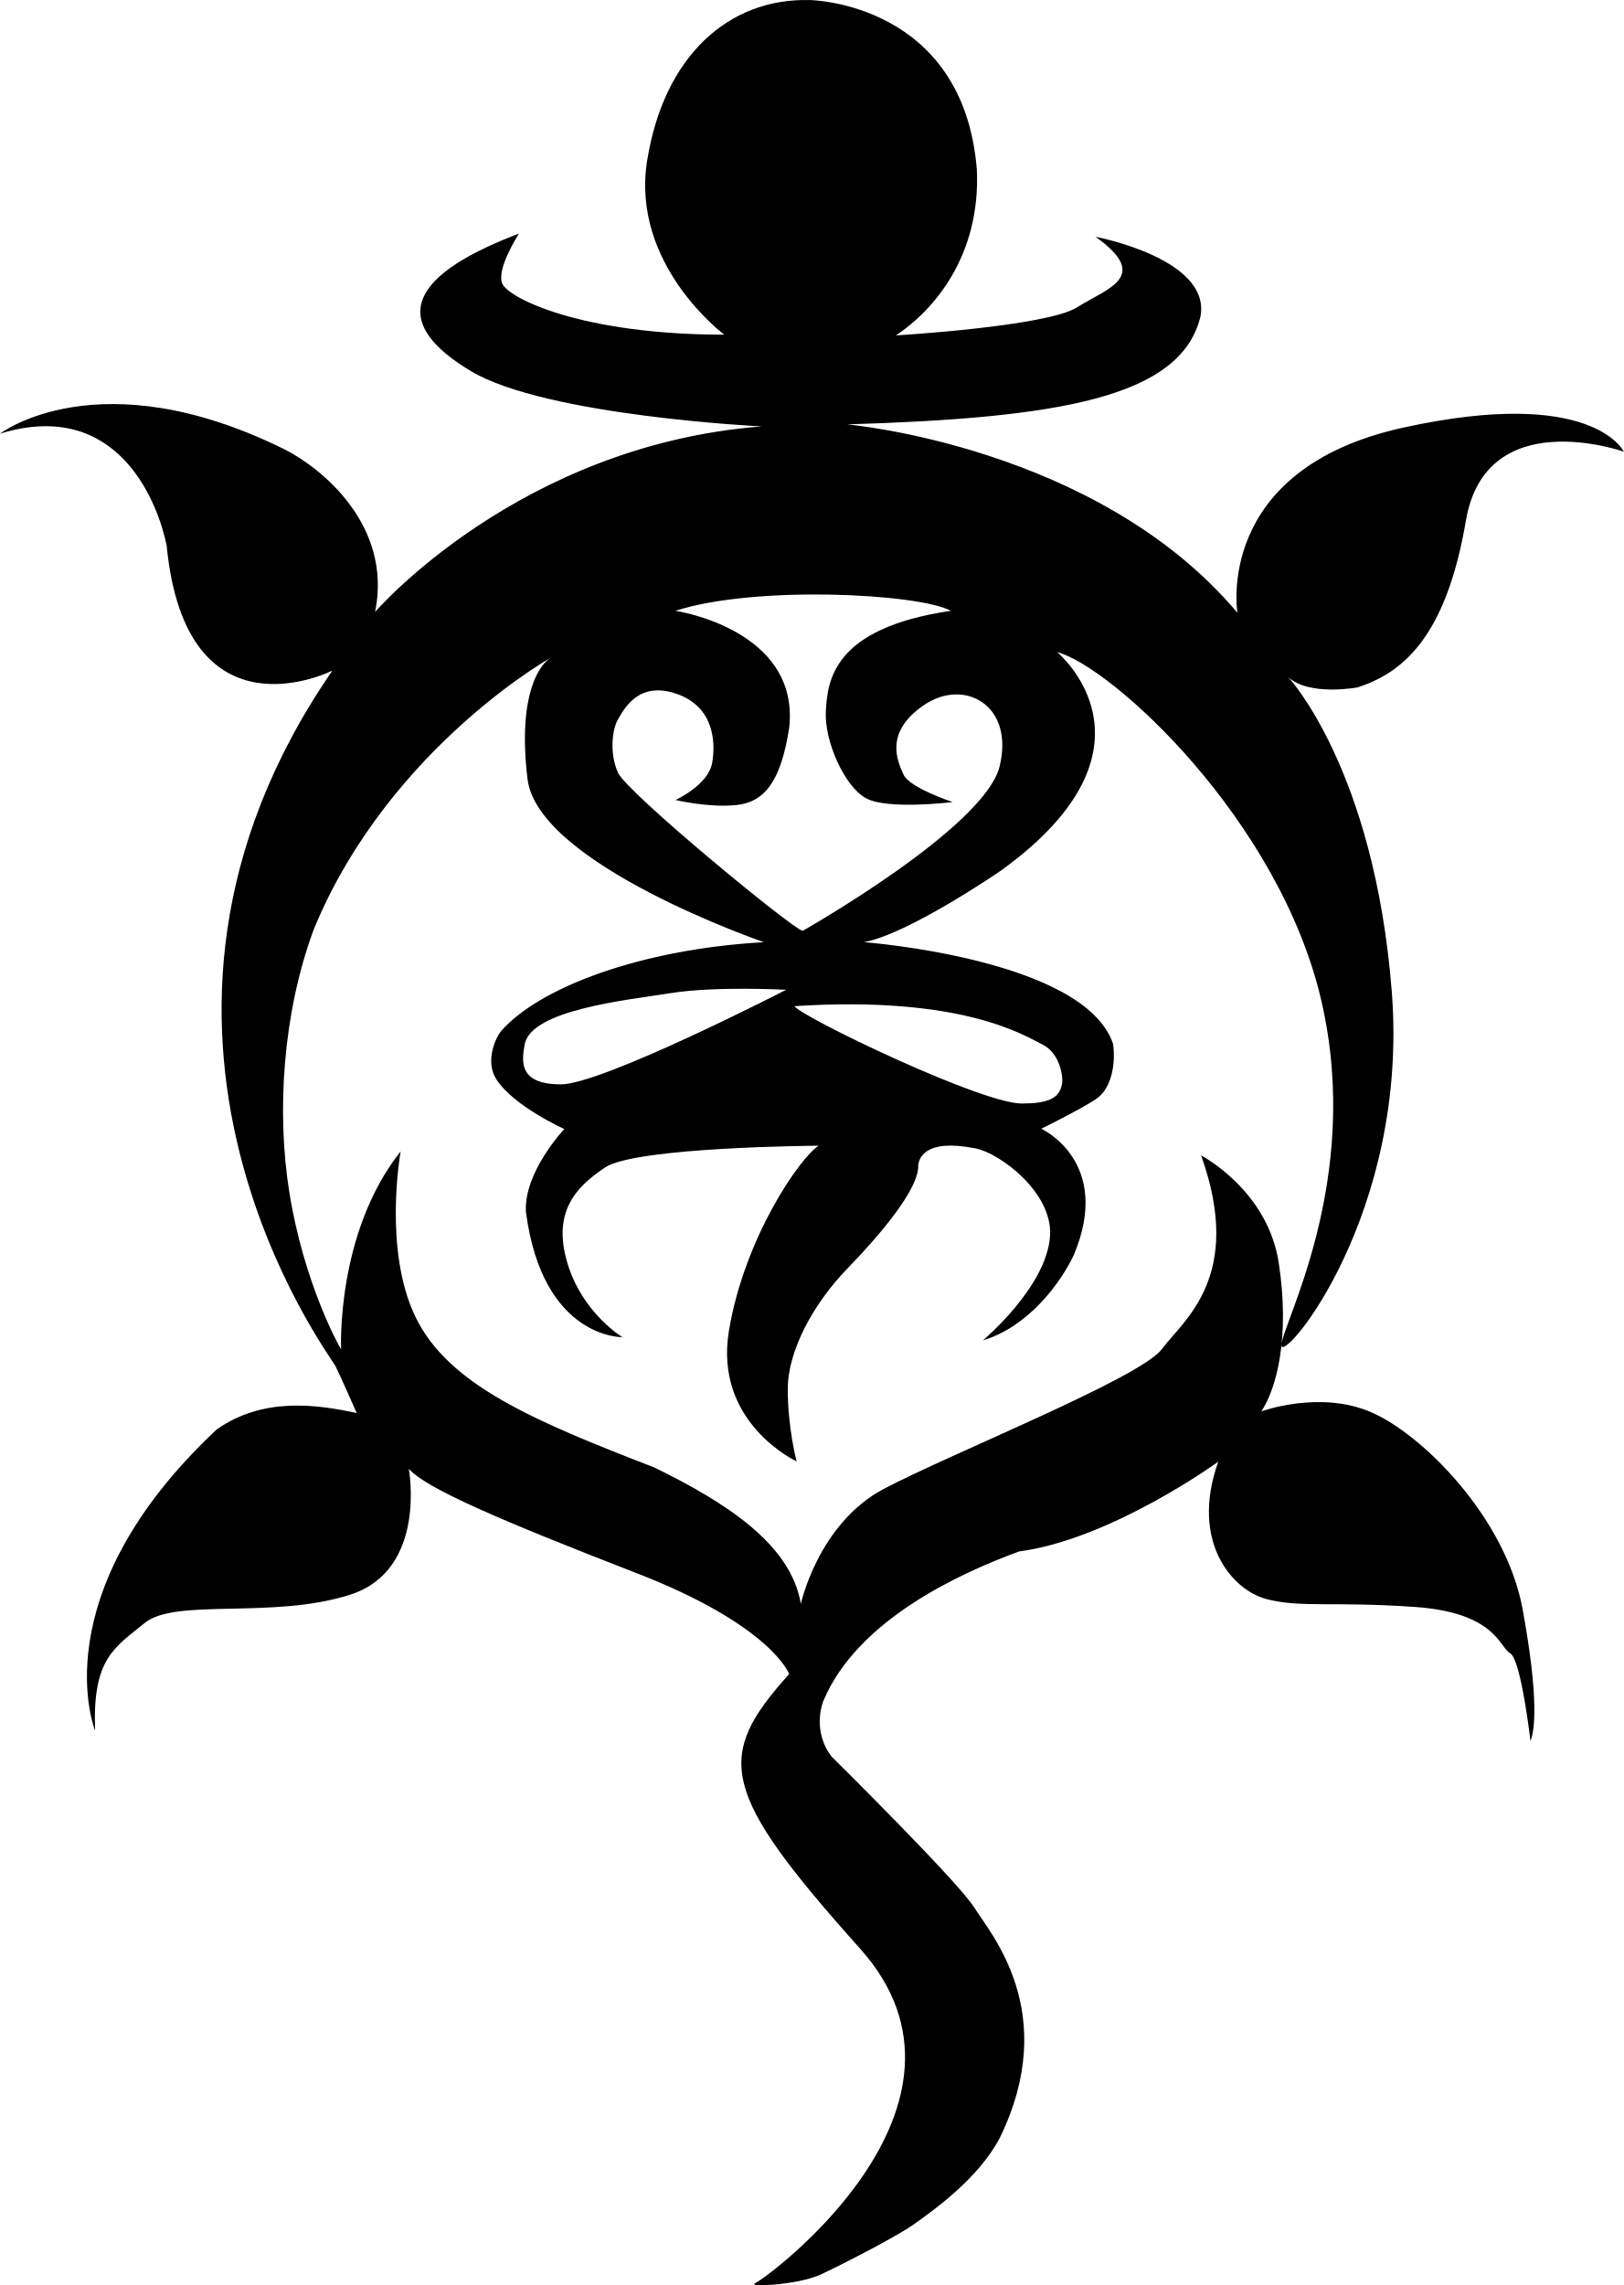
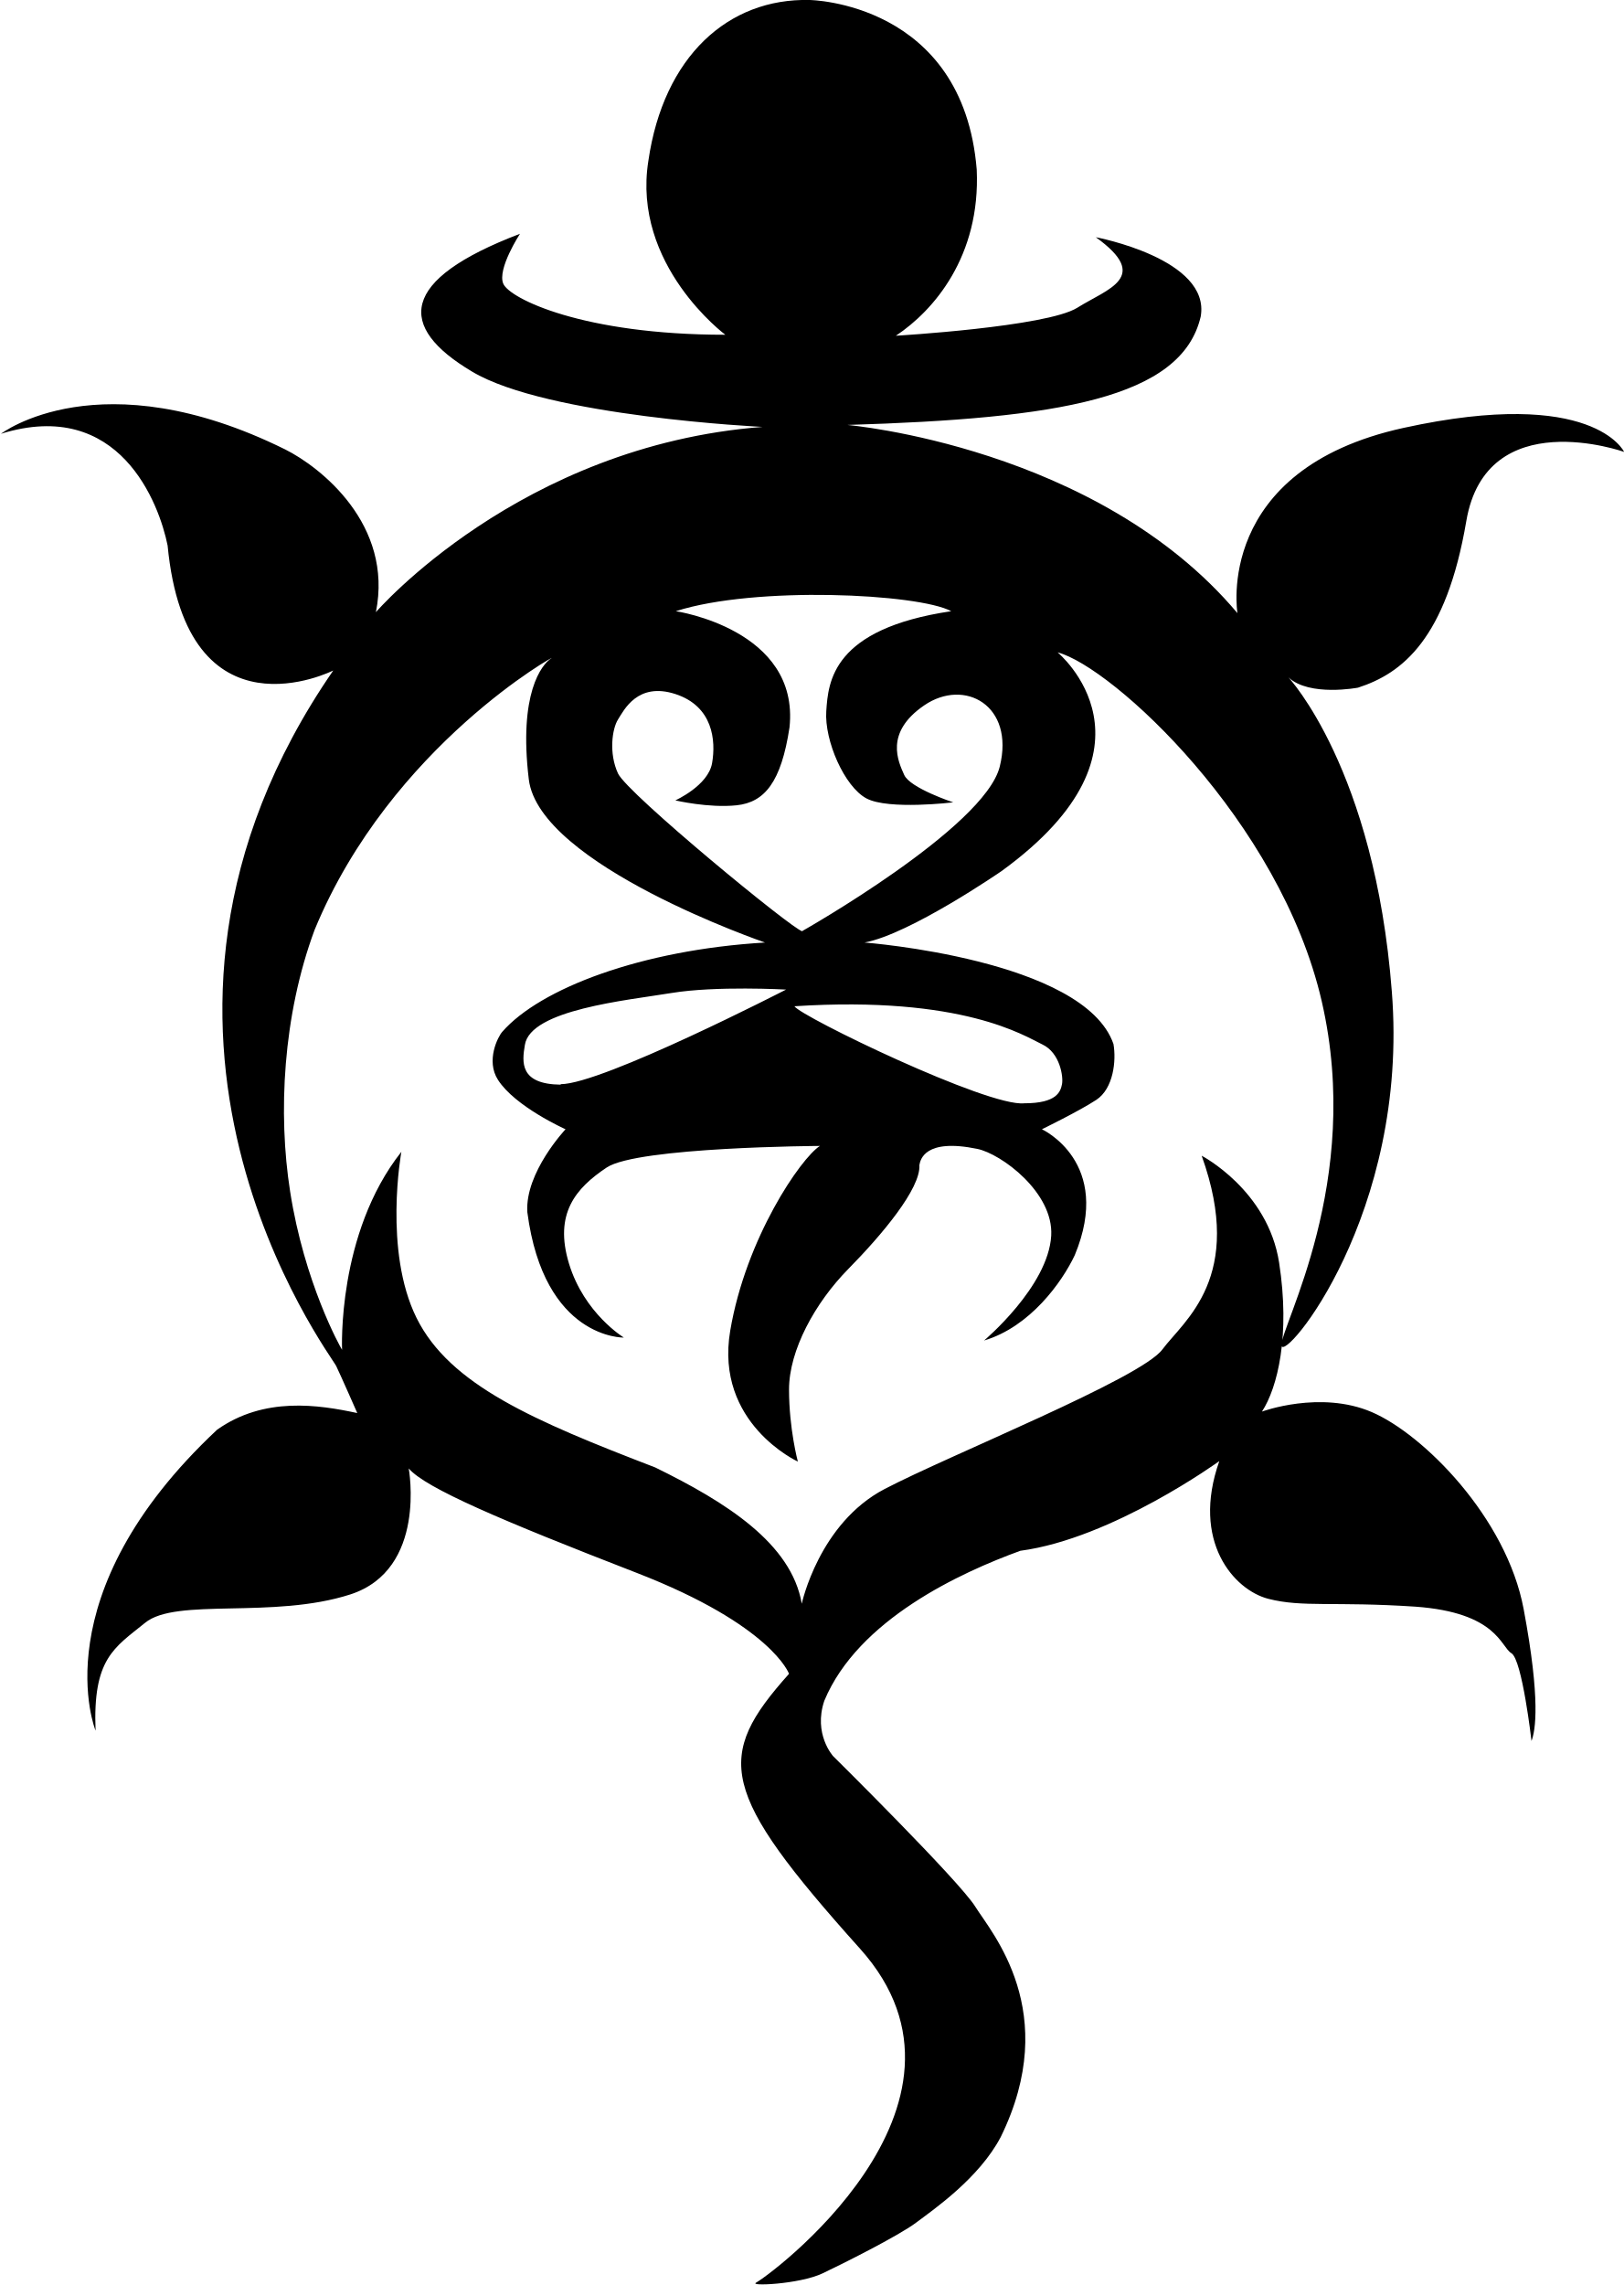
- <svg xmlns="http://www.w3.org/2000/svg" id="Layer_1" data-name="Layer 1" viewBox="0 0 329.18 463.2">
-   <path d="M153.12,462.81c2.1-.8,49.84-35.84,21.28-67.76-28.56-31.92-29.53-38.9-14.41-55.7,0,0-3.51-9.82-30.95-20.46-27.44-10.64-42.8-17.23-46.16-21.15,0,0,3.81,20.48-11.87,25.52-15.68,5.04-35.41,.64-41.65,5.72-6.24,5.08-10.64,7.28-10.08,21.84,0,0-11.2-27.44,24.64-61.04,9.52-6.72,20.55-5.02,28.39-3.34,0,0-3.19-7.3-4.31-9.54s-50.95-68.01-.61-140.96c0,0-29.68,14.99-33.6-25.33-1.68-8.4-9.71-30.09-33.79-22.7,0,0,20.07-15.42,57.67,3.17,7.18,3.59,21.97,15.21,18.38,32.96,0,0,29.15-33.8,78.38-37.6,0,0-43.73-2.11-58.94-11.2-15.21-9.08-14.79-18.59,9.72-27.89,0,0-4.65,7.18-3.38,10.14,1.27,2.96,16.06,10.35,45,10.35,0,0-19.01-14.15-15.63-35.28C134.57,11.42,147.67-.41,164.15,.01c0,0,31.13,.38,33.89,34.34,.81,17.55-8.78,28.6-16.41,33.64,0,0,30.55-1.79,36.73-5.69,6.18-3.9,15.11-6.18,3.74-14.3,0,0,23.4,4.39,21.29,16.09-3.9,16.58-28.93,20.64-71.66,21.94,0,0,50.7,4.39,79.14,38.19,0,0-4.88-29.09,33.64-37.54,38.51-8.45,44.69,4.88,44.69,4.88,0,0-27.95-9.91-32.01,13.98-4.06,23.89-13,30.88-21.94,33.8,0,0-9.86,1.87-14.1-2.11,0,0,17.46,18.61,21.01,63.73,3.55,45.11-22.09,75.51-22.35,71.79-.26-3.73,16.55-33.09,8.1-69.79-8.45-36.7-42.52-67.86-53.59-70.77,0,0,23.3,19.22-11.36,44.27,0,0-18.63,12.83-27.8,14.53,0,0,44.55,3.33,50.47,20.53,.57,3.41,0,9.05-3.5,11.33-3.49,2.27-11.03,5.96-11.03,5.96,0,0,14.55,6.62,6.61,25.57-2.58,5.49-9.05,14.51-18.43,17.32,0,0,13.05-10.91,13.61-21.3,.46-8.71-10.15-16.6-15.02-17.58-10.68-2.16-11.51,2.22-11.72,3.3,.32,4.75-7.7,14.17-14.39,21.07-6.69,6.9-12.05,16.45-12.05,24.43s1.8,14.62,1.8,14.62c0,0-16.87-7.76-13.72-26.54,3.15-18.78,14.32-34.98,18.18-37.45,0,0-36.97,.22-43.27,4.39s-10.69,9.34-7.65,19.46c3.04,10.12,11.14,14.96,11.14,14.96,0,0-16.2,.39-19.57-25.42-.45-8.04,7.78-16.77,7.78-16.77,0,0-10.21-4.59-13.75-10.05-2.49-3.84,.05-8.78,.91-9.77,7.65-8.79,28.11-16.63,53.3-18.06,0,0-45.81-15.74-47.91-33.06s2.57-23.3,4.61-24.52-32.52,17.48-47.96,55.01c-6.42,17.39-7.46,37.31-4.98,53.04,2.91,18.48,10.1,31.46,10.53,32.05,0,0-1.07-23.56,12.07-40.1,0,0-3.63,20.08,3.1,33.73,6.74,13.65,23.84,20.87,48.37,30.35,14.36,7.05,27.64,15.45,29.67,27.64,0,0,3.52-16.26,16.8-23.3s52.03-22.49,56.36-28.32c4.34-5.83,16.8-14.63,7.99-39.29,0,0,13.43,6.97,15.72,21.68,2.29,14.71-.27,25.34-3.52,30.21,0,0,11.79-4.34,22.22,.14,10.43,4.47,27.37,21.41,30.76,39.97s2.41,24.67,1.59,26.7c0,0-1.9-16.54-4.12-17.78-2.22-1.24-2.91-8.27-19.43-9.4-16.52-1.14-22.82,.21-29.84-1.55s-15.69-11.62-9.91-27.88c0,0-21.66,15.71-40.36,18.19-11.98,4.38-32.87,13.88-39.73,30.38-2.29,6.72,1.75,11.25,1.75,11.25,0,0,25.55,25.24,28.85,30.52,3.3,5.29,17.6,21.34,5.19,46.75-4.38,8.33-13.59,14.75-17.24,17.38s-15.08,8.44-18.87,10.21c-4.81,2.32-15.54,2.65-13.44,1.85Zm-39.47-242.99c8.43,.02,45.74-19.18,45.74-19.18,0,0-14.25-.77-23.28,.66s-28.6,3.4-29.76,10.51c-.62,3.46-1.12,7.98,7.3,8Zm49.07-31.12s36.86-20.85,39.93-33.32c3.07-12.47-7.19-18.02-15.35-12.44s-5.3,11.44-4.12,14.09,9.95,5.56,9.95,5.56c0,0-13.12,1.63-17.55-.77s-8.52-11.75-8.15-17.72,1.24-16.74,25.35-20.28c-6.61-3.54-39.74-5.21-55.84,0,0,0,25.1,3.69,23.08,23.55-1.68,11.12-5.07,15.22-10.7,15.82s-12.38-1.02-12.38-1.02c0,0,6.68-3.01,7.45-7.57s.19-11.51-7.45-14.03-10.48,3.32-11.63,5.21-1.85,6.84,0,10.89,35.46,31.74,37.41,32.02Zm44.91,34.98c6.68,.02,7.31-2.34,7.66-3.87s-.43-6.35-3.96-8.08-16.08-9.97-50.26-7.77c1.25,2.13,39.23,20.45,46.56,19.72Zm92.06-61.02" />
+ <svg xmlns="http://www.w3.org/2000/svg" id="Layer_1" data-name="Layer 1" viewBox="0 0 33.13 46.62">
+   <path d="M15.41,46.58c.21-.08,5.02-3.61,2.14-6.82s-2.97-3.91-1.45-5.61c0,0-.35-.99-3.11-2.06-2.76-1.07-4.31-1.73-4.65-2.13,0,0,.38,2.06-1.19,2.57-1.58,.51-3.56,.06-4.19,.58-.63,.51-1.07,.73-1.01,2.2,0,0-1.13-2.76,2.48-6.14,.96-.68,2.07-.51,2.86-.34,0,0-.32-.73-.43-.96s-5.13-6.84-.06-14.19c0,0-2.99,1.51-3.38-2.55-.17-.85-.98-3.03-3.4-2.28,0,0,2.02-1.55,5.8,.32,.72,.36,2.21,1.53,1.85,3.32,0,0,2.93-3.4,7.89-3.78,0,0-4.4-.21-5.93-1.13-1.53-.91-1.49-1.87,.98-2.81,0,0-.47,.72-.34,1.02,.13,.3,1.62,1.04,4.53,1.04,0,0-1.91-1.42-1.57-3.55C13.54,1.15,14.86-.04,16.52,0c0,0,3.13,.04,3.41,3.46,.08,1.77-.88,2.88-1.65,3.39,0,0,3.07-.18,3.7-.57,.62-.39,1.52-.62,.38-1.44,0,0,2.35,.44,2.14,1.62-.39,1.67-2.91,2.08-7.21,2.21,0,0,5.1,.44,7.96,3.84,0,0-.49-2.93,3.39-3.78,3.88-.85,4.5,.49,4.5,.49,0,0-2.81-1-3.22,1.41s-1.31,3.11-2.21,3.4c0,0-.99,.19-1.42-.21,0,0,1.76,1.87,2.11,6.41,.36,4.54-2.22,7.6-2.25,7.22-.03-.38,1.67-3.33,.82-7.02-.85-3.69-4.28-6.83-5.39-7.12,0,0,2.34,1.93-1.14,4.46,0,0-1.87,1.29-2.8,1.46,0,0,4.48,.34,5.08,2.07,.06,.34,0,.91-.35,1.14-.35,.23-1.11,.6-1.11,.6,0,0,1.46,.67,.67,2.57-.26,.55-.91,1.46-1.85,1.74,0,0,1.31-1.1,1.37-2.14,.05-.88-1.02-1.67-1.51-1.77-1.07-.22-1.16,.22-1.18,.33,.03,.48-.77,1.43-1.45,2.12s-1.21,1.66-1.21,2.46,.18,1.47,.18,1.47c0,0-1.7-.78-1.38-2.67s1.44-3.52,1.83-3.77c0,0-3.72,.02-4.35,.44s-1.08,.94-.77,1.96,1.12,1.51,1.12,1.51c0,0-1.63,.04-1.97-2.56-.05-.81,.78-1.69,.78-1.69,0,0-1.03-.46-1.38-1.01-.25-.39,0-.88,.09-.98,.77-.88,2.83-1.67,5.36-1.82,0,0-4.61-1.58-4.82-3.33s.26-2.34,.46-2.47-3.27,1.76-4.83,5.54c-.65,1.75-.75,3.75-.5,5.34,.29,1.86,1.02,3.17,1.06,3.23,0,0-.11-2.37,1.21-4.04,0,0-.37,2.02,.31,3.39,.68,1.37,2.4,2.1,4.87,3.05,1.45,.71,2.78,1.55,2.99,2.78,0,0,.35-1.64,1.69-2.34s5.24-2.26,5.67-2.85c.44-.59,1.69-1.47,.8-3.95,0,0,1.35,.7,1.58,2.18s-.03,2.55-.35,3.04c0,0,1.19-.44,2.24,.01,1.05,.45,2.75,2.15,3.1,4.02s.24,2.48,.16,2.69c0,0-.19-1.66-.41-1.79s-.29-.83-1.96-.95c-1.66-.11-2.3,.02-3-.16s-1.58-1.17-1-2.81c0,0-2.18,1.58-4.06,1.83-1.21,.44-3.31,1.4-4,3.06-.23,.68,.18,1.13,.18,1.13,0,0,2.57,2.54,2.9,3.07,.33,.53,1.77,2.15,.52,4.7-.44,.84-1.37,1.48-1.73,1.75s-1.52,.85-1.9,1.03c-.48,.23-1.56,.27-1.35,.19h0Zm-3.97-24.46c.85,0,4.6-1.93,4.6-1.93,0,0-1.43-.08-2.34,.07s-2.88,.34-2.99,1.06c-.06,.35-.11,.8,.73,.81h0Zm4.94-3.13s3.71-2.1,4.02-3.35c.31-1.25-.72-1.81-1.54-1.25s-.53,1.15-.41,1.42,1,.56,1,.56c0,0-1.32,.16-1.77-.08s-.86-1.18-.82-1.78,.12-1.68,2.55-2.04c-.67-.36-4-.52-5.62,0,0,0,2.53,.37,2.32,2.37-.17,1.12-.51,1.53-1.08,1.59s-1.25-.1-1.25-.1c0,0,.67-.3,.75-.76s.02-1.16-.75-1.41-1.05,.33-1.17,.52-.19,.69,0,1.1,3.57,3.19,3.76,3.22h0Zm4.52,3.52c.67,0,.74-.24,.77-.39s-.04-.64-.4-.81-1.62-1-5.06-.78c.13,.21,3.95,2.06,4.69,1.98Z" />
</svg>
